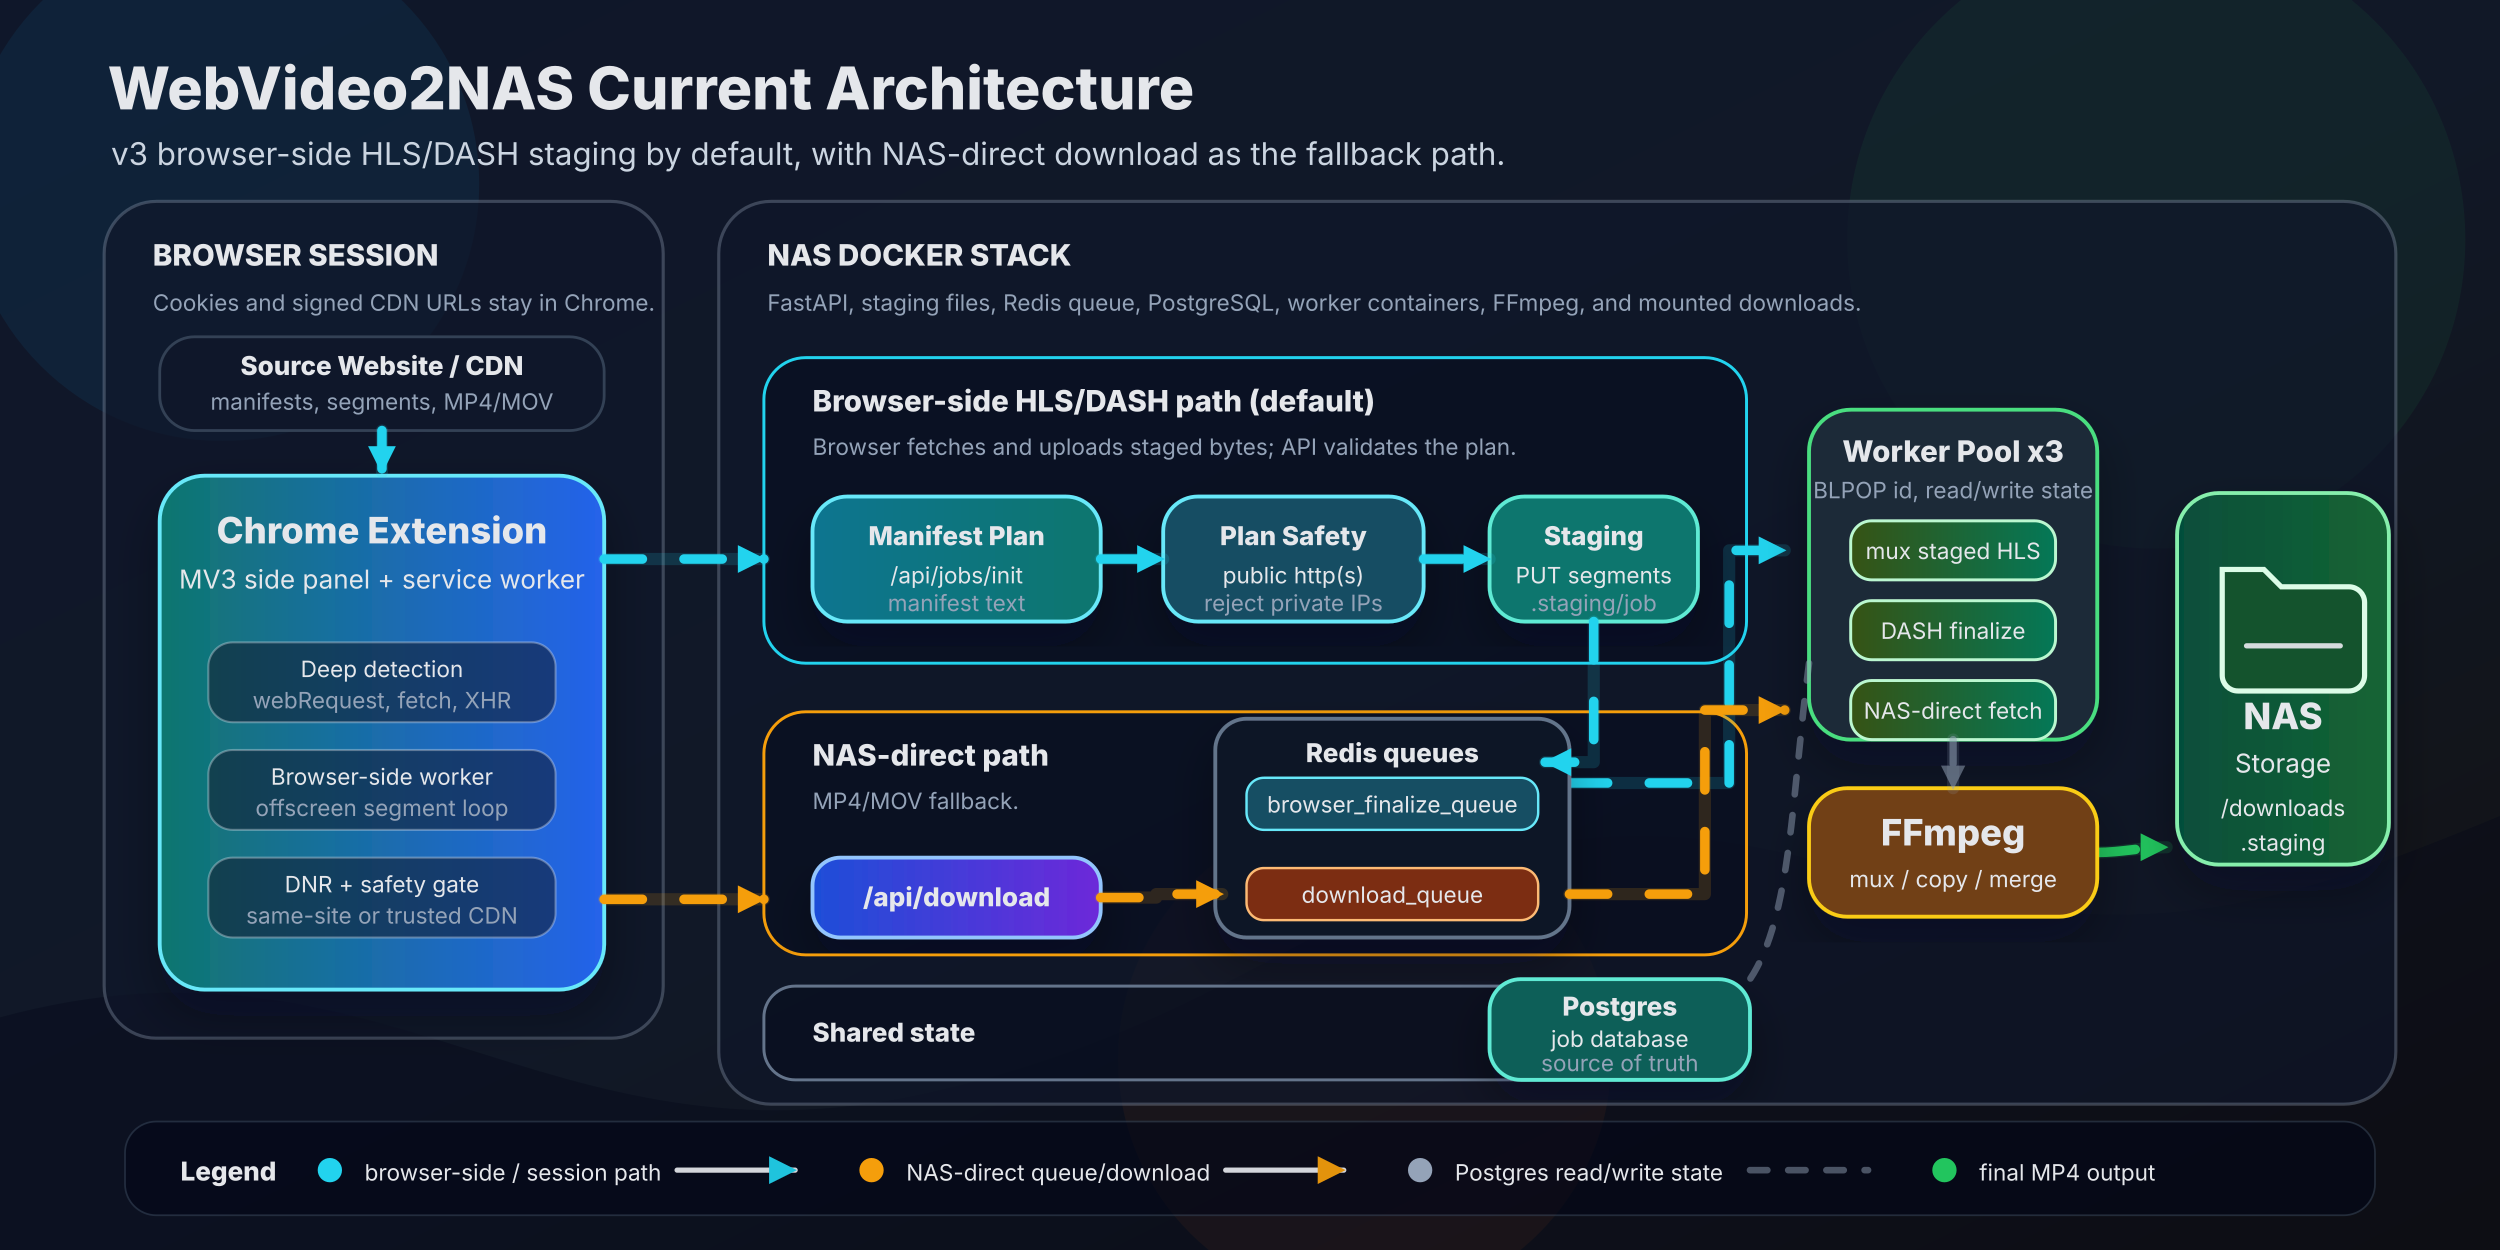
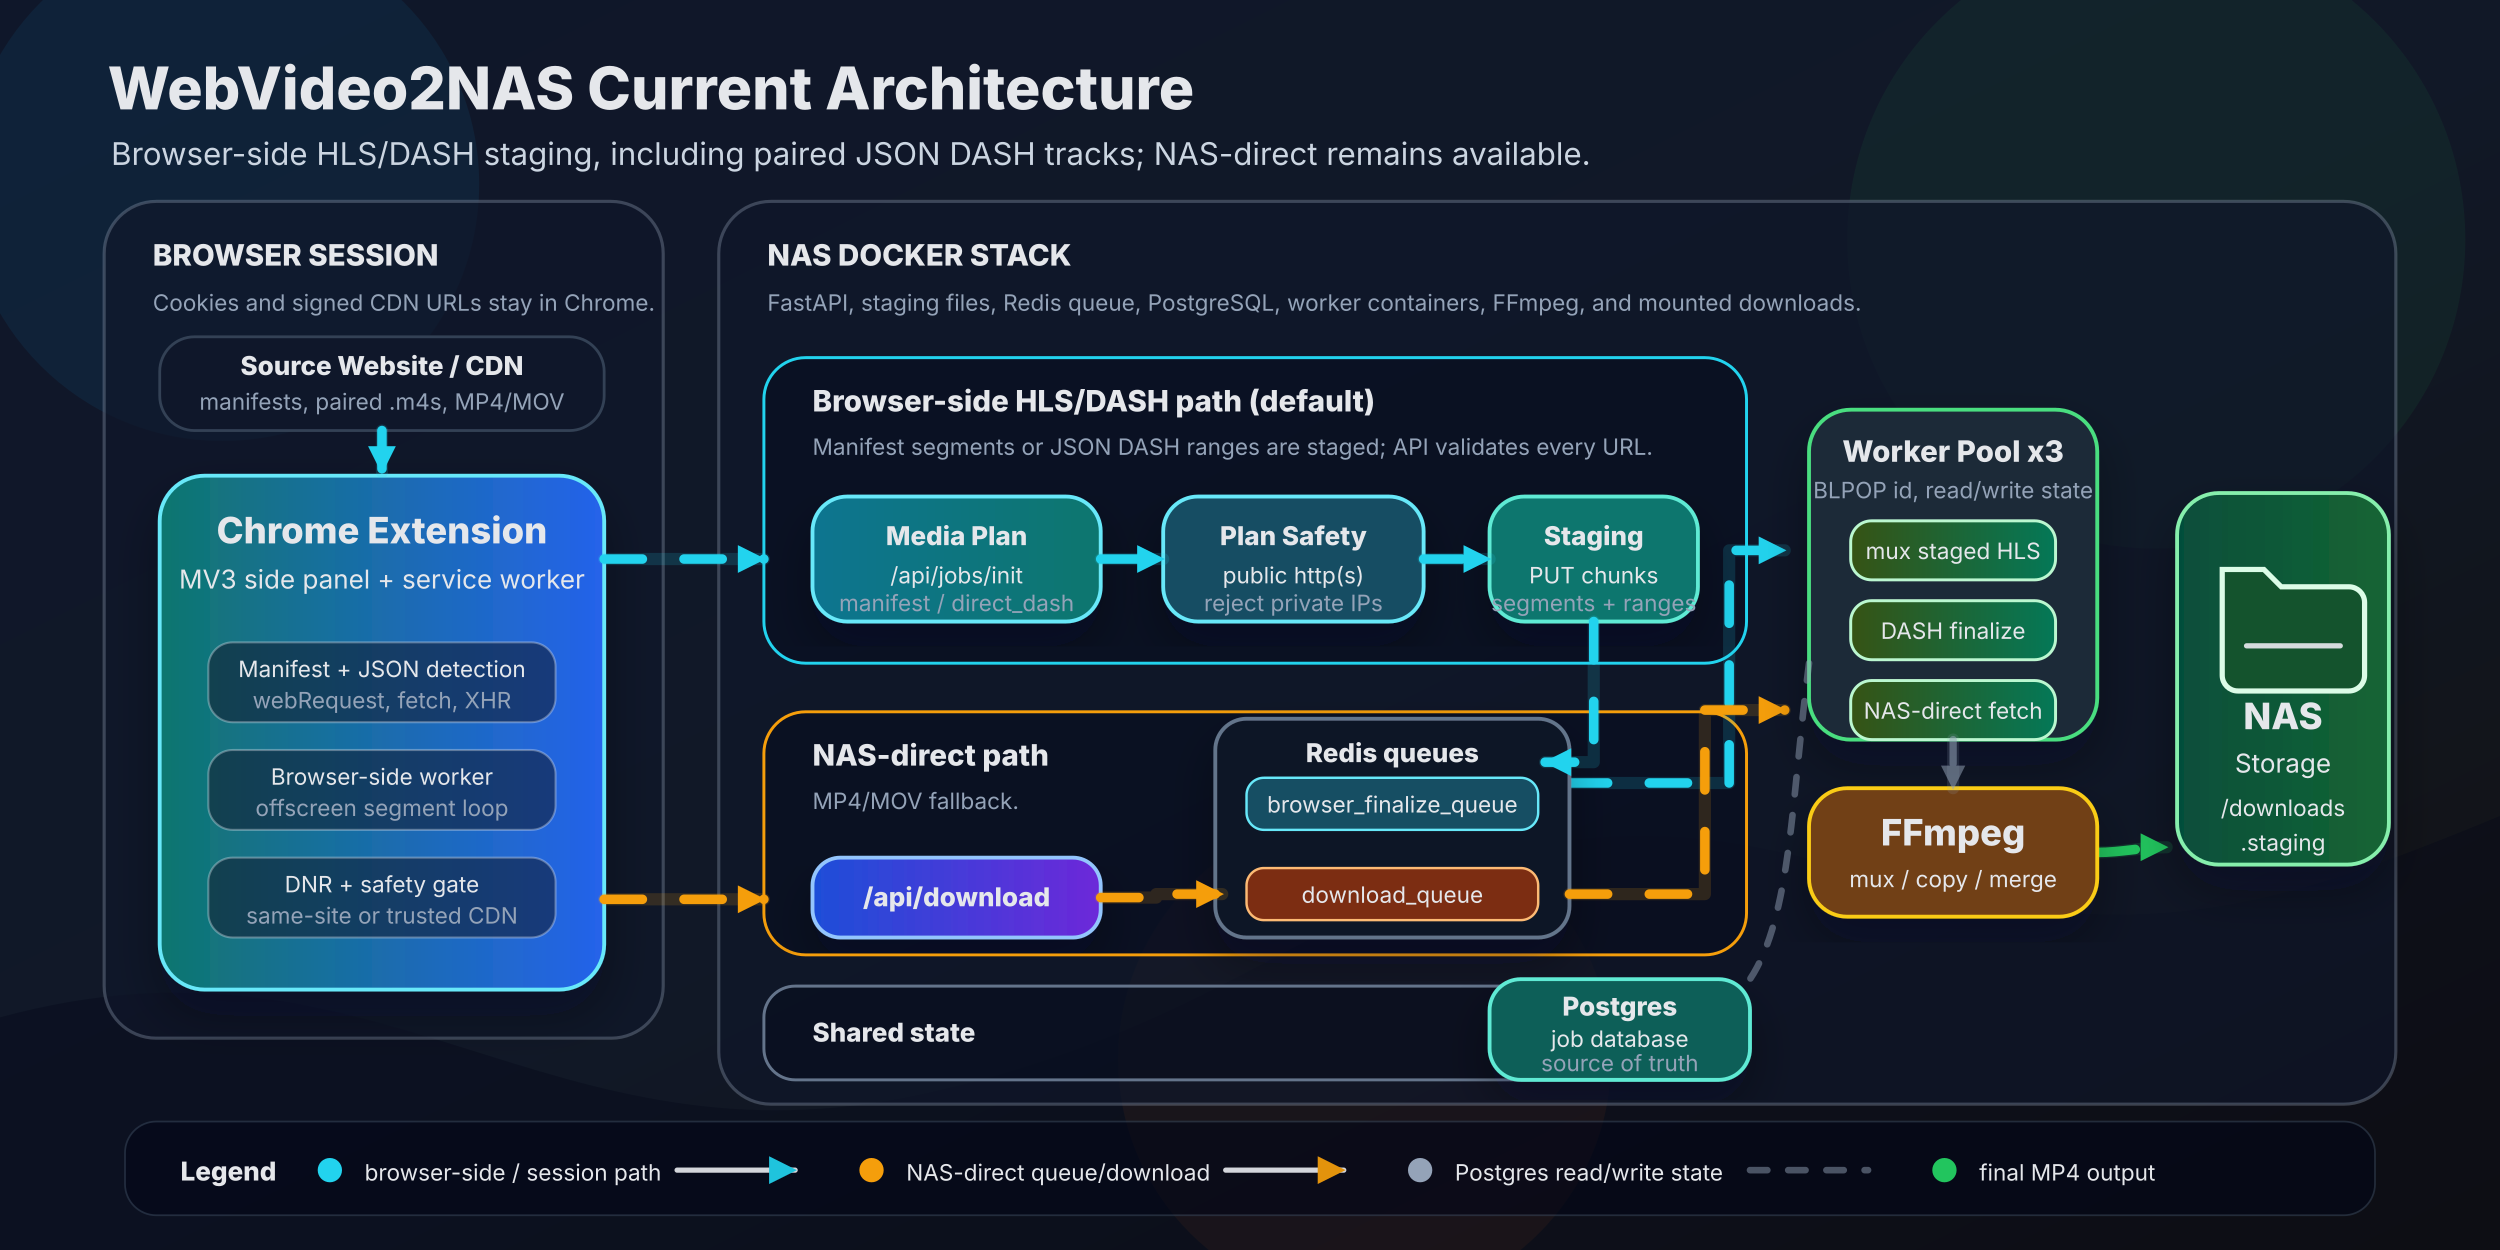
<svg xmlns="http://www.w3.org/2000/svg" width="1440" height="720" viewBox="0 0 1440 720" preserveAspectRatio="xMidYMid meet" role="img" aria-labelledby="title desc">
  <defs>
    <linearGradient id="bg" x1="0" x2="1" y1="0" y2="1">
      <stop offset="0%" stop-color="#0f172a" />
      <stop offset="52%" stop-color="#111827" />
      <stop offset="100%" stop-color="#121212" />
    </linearGradient>
    <linearGradient id="browserGrad" x1="0" x2="1">
      <stop offset="0%" stop-color="#0f766e" />
      <stop offset="100%" stop-color="#2563eb" />
    </linearGradient>
    <linearGradient id="apiGrad" x1="0" x2="1">
      <stop offset="0%" stop-color="#1d4ed8" />
      <stop offset="100%" stop-color="#6d28d9" />
    </linearGradient>
    <linearGradient id="stageGrad" x1="0" x2="1">
      <stop offset="0%" stop-color="#0e7490" />
      <stop offset="100%" stop-color="#0f766e" />
    </linearGradient>
    <linearGradient id="queueGrad" x1="0" x2="1">
      <stop offset="0%" stop-color="#7c2d12" />
      <stop offset="100%" stop-color="#c2410c" />
    </linearGradient>
    <linearGradient id="workerGrad" x1="0" x2="1">
      <stop offset="0%" stop-color="#365314" />
      <stop offset="100%" stop-color="#047857" />
    </linearGradient>
    <linearGradient id="storageGrad" x1="0" x2="1">
      <stop offset="0%" stop-color="#064e3b" />
      <stop offset="100%" stop-color="#166534" />
    </linearGradient>
    <filter id="shadow" x="-20%" y="-20%" width="140%" height="140%">
      <feDropShadow dx="0" dy="14" stdDeviation="14" flood-color="#020617" flood-opacity="0.32" />
    </filter>
    <marker id="arrow-cyan" markerWidth="20" markerHeight="20" refX="17" refY="10" orient="auto" markerUnits="userSpaceOnUse">
      <path d="M2 2 L18 10 L2 18 Z" fill="#22d3ee" />
    </marker>
    <marker id="arrow-amber" markerWidth="20" markerHeight="20" refX="17" refY="10" orient="auto" markerUnits="userSpaceOnUse">
      <path d="M2 2 L18 10 L2 18 Z" fill="#f59e0b" />
    </marker>
    <marker id="arrow-green" markerWidth="20" markerHeight="20" refX="17" refY="10" orient="auto" markerUnits="userSpaceOnUse">
      <path d="M2 2 L18 10 L2 18 Z" fill="#22c55e" />
    </marker>
    <marker id="arrow-slate" markerWidth="18" markerHeight="18" refX="15" refY="9" orient="auto" markerUnits="userSpaceOnUse">
      <path d="M2 2 L16 9 L2 16 Z" fill="#94a3b8" />
    </marker>
    <style>
      :root {
        color-scheme: dark;
      }

      text {
        font-family: Inter, ui-sans-serif, system-ui, -apple-system, BlinkMacSystemFont, "Segoe UI", sans-serif;
        fill: #e5e7eb;
      }

      .heading {
        font-size: 34px;
        font-weight: 800;
        letter-spacing: 0;
      }

      .subheading {
        font-size: 18px;
        fill: #cbd5e1;
      }

      .section-title {
        font-size: 17px;
        font-weight: 800;
      }

      .label {
        font-size: 21px;
        font-weight: 760;
      }

      .small {
        font-size: 15px;
      }

      .tiny {
        font-size: 13px;
      }

      .muted {
        fill: #94a3b8;
      }

      .boundary {
        fill: rgba(15, 23, 42, 0.68);
        stroke: rgba(148, 163, 184, 0.34);
        stroke-width: 1.8;
      }

      .lane {
        fill: rgba(2, 6, 23, 0.32);
        stroke-width: 1.7;
      }

      .card {
        filter: url(#shadow);
        stroke-width: 2.2;
      }

      .mini {
        fill: rgba(15, 23, 42, 0.55);
        stroke: rgba(226, 232, 240, 0.36);
        stroke-width: 1.2;
      }

      .icon-line {
        fill: none;
        stroke: #e5e7eb;
        stroke-width: 3;
        stroke-linecap: round;
        stroke-linejoin: round;
        opacity: 0.92;
      }

      .flow-base {
        fill: none;
        stroke-linecap: round;
        stroke-linejoin: round;
        stroke-width: 7;
        opacity: 0.16;
      }

      .flow-hot {
        fill: none;
        stroke-linecap: round;
        stroke-linejoin: round;
        stroke-width: 5.5;
        stroke-dasharray: 22 24;
        animation: flow 2.35s linear infinite;
      }

      .flow-meta {
        fill: none;
        stroke-linecap: round;
        stroke-linejoin: round;
        stroke-width: 4.2;
        stroke-dasharray: 14 18;
        opacity: 0.52;
        animation: flow 3s linear infinite;
      }

      .state-link {
        fill: none;
        stroke-linecap: round;
        stroke-linejoin: round;
        stroke-width: 3.8;
        stroke-dasharray: 10 12;
        opacity: 0.48;
      }

      .node-enter {
        opacity: 1;
        transform-box: fill-box;
        transform-origin: center;
        animation: enter 0.6s ease-out forwards;
      }

      .delay-1 { animation-delay: 0.06s; }
      .delay-2 { animation-delay: 0.16s; }
      .delay-3 { animation-delay: 0.26s; }
      .delay-4 { animation-delay: 0.36s; }
      .delay-5 { animation-delay: 0.46s; }

      .pulse {
        animation: pulse 2.6s ease-in-out infinite;
        transform-box: fill-box;
        transform-origin: center;
      }

      .worker-active {
        transform-box: fill-box;
        transform-origin: center;
      }

      @keyframes enter {
        from {
          opacity: 0.88;
          transform: translateY(4px) scale(0.996);
        }
        to {
          opacity: 1;
          transform: translateY(0) scale(1);
        }
      }

      @keyframes flow {
        to {
          stroke-dashoffset: -92;
        }
      }

      @keyframes pulse {
        0%, 100% {
          opacity: 0.9;
          transform: scale(1);
        }
        50% {
          opacity: 1;
          transform: scale(1.03);
        }
      }

      @media (prefers-reduced-motion: reduce) {
        .flow-hot,
        .flow-meta,
        .node-enter,
        .pulse,
        .worker-active {
          animation: none;
          opacity: 1;
          transform: none;
        }
      }
    </style>
  </defs>
  <rect width="1440" height="720" fill="url(#bg)" />
  <path d="M0 586 C220 526 314 678 532 630 C776 577 818 430 1062 500 C1224 548 1300 528 1440 470 L1440 720 L0 720 Z" fill="#020617" opacity="0.36" />
  <circle cx="128" cy="106" r="148" fill="#0ea5e9" opacity="0.08" />
  <circle cx="1242" cy="138" r="178" fill="#22c55e" opacity="0.07" />
  <circle cx="786" cy="610" r="142" fill="#f97316" opacity="0.055" />
  <g class="node-enter">
    <text x="62" y="63" class="heading">WebVideo2NAS Current Architecture</text>
-     <text x="64" y="95" class="subheading">v3 browser-side HLS/DASH staging by default, with NAS-direct download as the fallback path.</text>
+     <text x="64" y="95" class="subheading">Browser-side HLS/DASH staging, including paired JSON DASH tracks; NAS-direct remains available.</text>
  </g>
  <g class="node-enter delay-1">
    <rect x="60" y="116" width="322" height="482" rx="30" class="boundary" />
    <text x="88" y="153" class="section-title" fill="#bae6fd">BROWSER SESSION</text>
    <text x="88" y="179" class="tiny muted">Cookies and signed CDN URLs stay in Chrome.</text>
  </g>
  <g class="node-enter delay-2">
    <rect x="414" y="116" width="966" height="520" rx="30" class="boundary" />
    <text x="442" y="153" class="section-title" fill="#bbf7d0">NAS DOCKER STACK</text>
    <text x="442" y="179" class="tiny muted">FastAPI, staging files, Redis queue, PostgreSQL, worker containers, FFmpeg, and mounted downloads.</text>
  </g>
  <g class="node node-enter delay-1">
    <rect x="92" y="274" width="256" height="296" rx="26" fill="url(#browserGrad)" stroke="#67e8f9" class="card" />
    <text x="220" y="313" text-anchor="middle" class="label">Chrome Extension</text>
    <text x="220" y="339" text-anchor="middle" class="small">MV3 side panel + service worker</text>
    <rect x="120" y="370" width="200" height="46" rx="14" class="mini" />
-     <text x="220" y="390" text-anchor="middle" class="tiny">Deep detection</text>
+     <text x="220" y="390" text-anchor="middle" class="tiny">Manifest + JSON detection</text>
    <text x="220" y="408" text-anchor="middle" class="tiny muted">webRequest, fetch, XHR</text>
    <rect x="120" y="432" width="200" height="46" rx="14" class="mini" />
    <text x="220" y="452" text-anchor="middle" class="tiny">Browser-side worker</text>
    <text x="220" y="470" text-anchor="middle" class="tiny muted">offscreen segment loop</text>
    <rect x="120" y="494" width="200" height="46" rx="14" class="mini" />
    <text x="220" y="514" text-anchor="middle" class="tiny">DNR + safety gate</text>
    <text x="220" y="532" text-anchor="middle" class="tiny muted">same-site or trusted CDN</text>
  </g>
  <g class="node node-enter delay-1">
    <rect x="92" y="194" width="256" height="54" rx="20" fill="#0f172a" stroke="#334155" stroke-width="1.6" />
    <text x="220" y="216" text-anchor="middle" class="small" font-weight="800">Source Website / CDN</text>
-     <text x="220" y="236" text-anchor="middle" class="tiny muted">manifests, segments, MP4/MOV</text>
+     <text x="220" y="236" text-anchor="middle" class="tiny muted">manifests, paired .m4s, MP4/MOV</text>
  </g>
  <g class="node-enter delay-2">
    <rect x="440" y="206" width="566" height="176" rx="24" class="lane" stroke="#22d3ee" />
    <text x="468" y="237" class="section-title" fill="#67e8f9">Browser-side HLS/DASH path (default)</text>
-     <text x="468" y="262" class="tiny muted">Browser fetches and uploads staged bytes; API validates the plan.</text>
+     <text x="468" y="262" class="tiny muted">Manifest segments or JSON DASH ranges are staged; API validates every URL.</text>
  </g>
  <g class="node-enter delay-3">
    <rect x="440" y="410" width="566" height="140" rx="24" class="lane" stroke="#f59e0b" />
    <text x="468" y="441" class="section-title" fill="#fbbf24">NAS-direct path</text>
    <text x="468" y="466" class="tiny muted">MP4/MOV fallback.</text>
  </g>
  <g aria-hidden="true">
    <path d="M220 248 C220 256 220 264 220 272" class="flow-base" stroke="#22d3ee" />
    <path d="M220 248 C220 256 220 264 220 272" class="flow-hot" stroke="#22d3ee" marker-end="url(#arrow-cyan)" />
    <path d="M348 322 H440" class="flow-base" stroke="#22d3ee" />
    <path d="M348 322 H440" class="flow-hot" stroke="#22d3ee" marker-end="url(#arrow-cyan)" />
    <path d="M348 518 H440" class="flow-base" stroke="#f59e0b" />
    <path d="M348 518 H440" class="flow-hot" stroke="#f59e0b" marker-end="url(#arrow-amber)" />
    <path d="M904 451 H996 V317 H1028" class="flow-base" stroke="#22d3ee" />
    <path d="M904 451 H996 V317 H1028" class="flow-hot" stroke="#22d3ee" marker-end="url(#arrow-cyan)" />
    <path d="M1208 491 C1222 491 1234 488 1248 488" class="flow-base" stroke="#22c55e" />
    <path d="M1208 491 C1222 491 1234 488 1248 488" class="flow-hot" stroke="#22c55e" marker-end="url(#arrow-green)" />
  </g>
  <g class="node node-enter delay-2">
    <rect x="468" y="286" width="166" height="72" rx="20" fill="url(#stageGrad)" stroke="#67e8f9" class="card" />
-     <text x="551" y="314" text-anchor="middle" class="small" font-weight="800">Manifest Plan</text>
+     <text x="551" y="314" text-anchor="middle" class="small" font-weight="800">Media Plan</text>
    <text x="551" y="336" text-anchor="middle" class="tiny">/api/jobs/init</text>
-     <text x="551" y="352" text-anchor="middle" class="tiny muted">manifest text</text>
+     <text x="551" y="352" text-anchor="middle" class="tiny muted">manifest / direct_dash</text>
  </g>
  <g class="node node-enter delay-2">
    <rect x="670" y="286" width="150" height="72" rx="20" fill="#164e63" stroke="#67e8f9" class="card" />
    <text x="745" y="314" text-anchor="middle" class="small" font-weight="800">Plan Safety</text>
    <text x="745" y="336" text-anchor="middle" class="tiny">public http(s)</text>
    <text x="745" y="352" text-anchor="middle" class="tiny muted">reject private IPs</text>
  </g>
  <g class="node node-enter delay-3">
    <rect x="858" y="286" width="120" height="72" rx="20" fill="#0f766e" stroke="#5eead4" class="card" />
    <text x="918" y="314" text-anchor="middle" class="small" font-weight="800">Staging</text>
-     <text x="918" y="336" text-anchor="middle" class="tiny">PUT segments</text>
-     <text x="918" y="352" text-anchor="middle" class="tiny muted">.staging/job</text>
+     <text x="918" y="336" text-anchor="middle" class="tiny">PUT chunks</text>
+     <text x="918" y="352" text-anchor="middle" class="tiny muted">segments + ranges</text>
  </g>
  <g aria-hidden="true">
    <path d="M634 322 H670" class="flow-base" stroke="#22d3ee" />
    <path d="M634 322 H670" class="flow-hot" stroke="#22d3ee" marker-end="url(#arrow-cyan)" />
    <path d="M820 322 H858" class="flow-base" stroke="#22d3ee" />
    <path d="M820 322 H858" class="flow-hot" stroke="#22d3ee" marker-end="url(#arrow-cyan)" />
  </g>
  <g class="node node-enter delay-3">
    <rect x="468" y="494" width="166" height="46" rx="16" fill="url(#apiGrad)" stroke="#93c5fd" class="card" />
    <text x="551" y="522" text-anchor="middle" class="small" font-weight="800">/api/download</text>
  </g>
  <g class="node node-enter delay-3">
    <rect x="700" y="414" width="204" height="126" rx="18" fill="#111827" stroke="#64748b" class="card" />
    <text x="802" y="439" text-anchor="middle" class="small" font-weight="800">Redis queues</text>
    <rect x="718" y="448" width="168" height="30" rx="10" fill="#164e63" stroke="#67e8f9" stroke-width="1.4" />
    <text x="802" y="468" text-anchor="middle" class="tiny">browser_finalize_queue</text>
    <rect x="718" y="500" width="168" height="30" rx="10" fill="#7c2d12" stroke="#fdba74" stroke-width="1.4" />
    <text x="802" y="520" text-anchor="middle" class="tiny">download_queue</text>
  </g>
  <g aria-hidden="true">
    <path d="M918 358 V439 H890" class="flow-base" stroke="#22d3ee" />
    <path d="M918 358 V439 H890" class="flow-hot" stroke="#22d3ee" marker-end="url(#arrow-cyan)" />
  </g>
  <g aria-hidden="true">
    <path d="M634 517 H666 V515 H704" class="flow-base" stroke="#f59e0b" />
    <path d="M634 517 H666 V515 H704" class="flow-hot" stroke="#f59e0b" marker-end="url(#arrow-amber)" />
    <path d="M904 515 H982 V409 H1028" class="flow-base" stroke="#f59e0b" />
    <path d="M904 515 H982 V409 H1028" class="flow-hot" stroke="#f59e0b" marker-end="url(#arrow-amber)" />
  </g>
  <g class="node node-enter delay-2">
    <rect x="1042" y="236" width="166" height="190" rx="24" fill="#1f2937" stroke="#4ade80" class="card" />
    <text x="1125" y="266" text-anchor="middle" class="section-title">Worker Pool x3</text>
    <text x="1125" y="287" text-anchor="middle" class="tiny muted">BLPOP id, read/write state</text>
    <g class="worker-active">
      <rect x="1066" y="300" width="118" height="34" rx="12" fill="url(#workerGrad)" stroke="#bbf7d0" stroke-width="1.7" />
      <text x="1125" y="322" text-anchor="middle" class="tiny">mux staged HLS</text>
    </g>
    <g class="worker-active">
      <rect x="1066" y="346" width="118" height="34" rx="12" fill="url(#workerGrad)" stroke="#bbf7d0" stroke-width="1.7" />
      <text x="1125" y="368" text-anchor="middle" class="tiny">DASH finalize</text>
    </g>
    <g class="worker-active">
      <rect x="1066" y="392" width="118" height="34" rx="12" fill="url(#workerGrad)" stroke="#bbf7d0" stroke-width="1.7" />
      <text x="1125" y="414" text-anchor="middle" class="tiny">NAS-direct fetch</text>
    </g>
  </g>
  <g class="node node-enter delay-3">
    <rect x="1042" y="454" width="166" height="74" rx="22" fill="#713f12" stroke="#facc15" class="card" />
    <text x="1125" y="487" text-anchor="middle" class="label">FFmpeg</text>
    <text x="1125" y="511" text-anchor="middle" class="tiny">mux / copy / merge</text>
  </g>
  <g aria-hidden="true">
    <path d="M1125 426 V454" class="flow-base" stroke="#94a3b8" />
    <path d="M1125 426 V454" class="flow-meta" stroke="#94a3b8" marker-end="url(#arrow-slate)" />
  </g>
  <g class="node node-enter delay-4">
    <rect x="1254" y="284" width="122" height="214" rx="24" fill="url(#storageGrad)" stroke="#86efac" class="card" />
    <g transform="translate(1280 314)">
      <path d="M0 14 h24 l10 10 h39 a9 9 0 0 1 9 9 v42 a9 9 0 0 1 -9 9 H9 a9 9 0 0 1 -9 -9 Z" fill="#14532d" stroke="#dcfce7" stroke-width="3" />
      <path d="M14 58 h54" class="icon-line" stroke-width="2" />
    </g>
    <text x="1315" y="420" text-anchor="middle" class="label">NAS</text>
    <text x="1315" y="445" text-anchor="middle" class="small">Storage</text>
    <text x="1315" y="470" text-anchor="middle" class="tiny">/downloads</text>
    <text x="1315" y="490" text-anchor="middle" class="tiny">.staging</text>
  </g>
  <g aria-hidden="true">
    <path d="M1042 382 C1032 458 1032 528 1008 564" class="state-link" stroke="#94a3b8" />
  </g>
  <g class="node node-enter delay-4">
    <rect x="440" y="568" width="566" height="54" rx="18" fill="rgba(2, 6, 23, 0.34)" stroke="#64748b" stroke-width="1.7" />
    <text x="468" y="600" class="small" fill="#cbd5e1" font-weight="800">Shared state</text>
    <rect x="858" y="564" width="150" height="58" rx="18" fill="#115e59" stroke="#5eead4" class="card" />
    <text x="933" y="585" text-anchor="middle" class="small" font-weight="800">Postgres</text>
    <text x="933" y="603" text-anchor="middle" class="tiny">job database</text>
    <text x="933" y="617" text-anchor="middle" class="tiny muted">source of truth</text>
  </g>
  <g class="node-enter delay-5">
    <rect x="72" y="646" width="1296" height="54" rx="18" fill="#020617" opacity="0.58" stroke="#334155" />
    <text x="104" y="680" class="small" fill="#dbeafe" font-weight="800">Legend</text>
    <circle cx="190" cy="674" r="7" fill="#22d3ee" />
    <text x="210" y="680" class="tiny">browser-side / session path</text>
    <path d="M390 674 h68" class="icon-line" stroke="#22d3ee" stroke-width="3" marker-end="url(#arrow-cyan)" />
    <circle cx="502" cy="674" r="7" fill="#f59e0b" />
    <text x="522" y="680" class="tiny">NAS-direct queue/download</text>
    <path d="M706 674 h68" class="icon-line" stroke="#f59e0b" stroke-width="3" marker-end="url(#arrow-amber)" />
    <circle cx="818" cy="674" r="7" fill="#94a3b8" />
    <text x="838" y="680" class="tiny">Postgres read/write state</text>
    <path d="M1008 674 h68" class="state-link" stroke="#94a3b8" />
    <circle cx="1120" cy="674" r="7" fill="#22c55e" />
    <text x="1140" y="680" class="tiny">final MP4 output</text>
  </g>
</svg>
